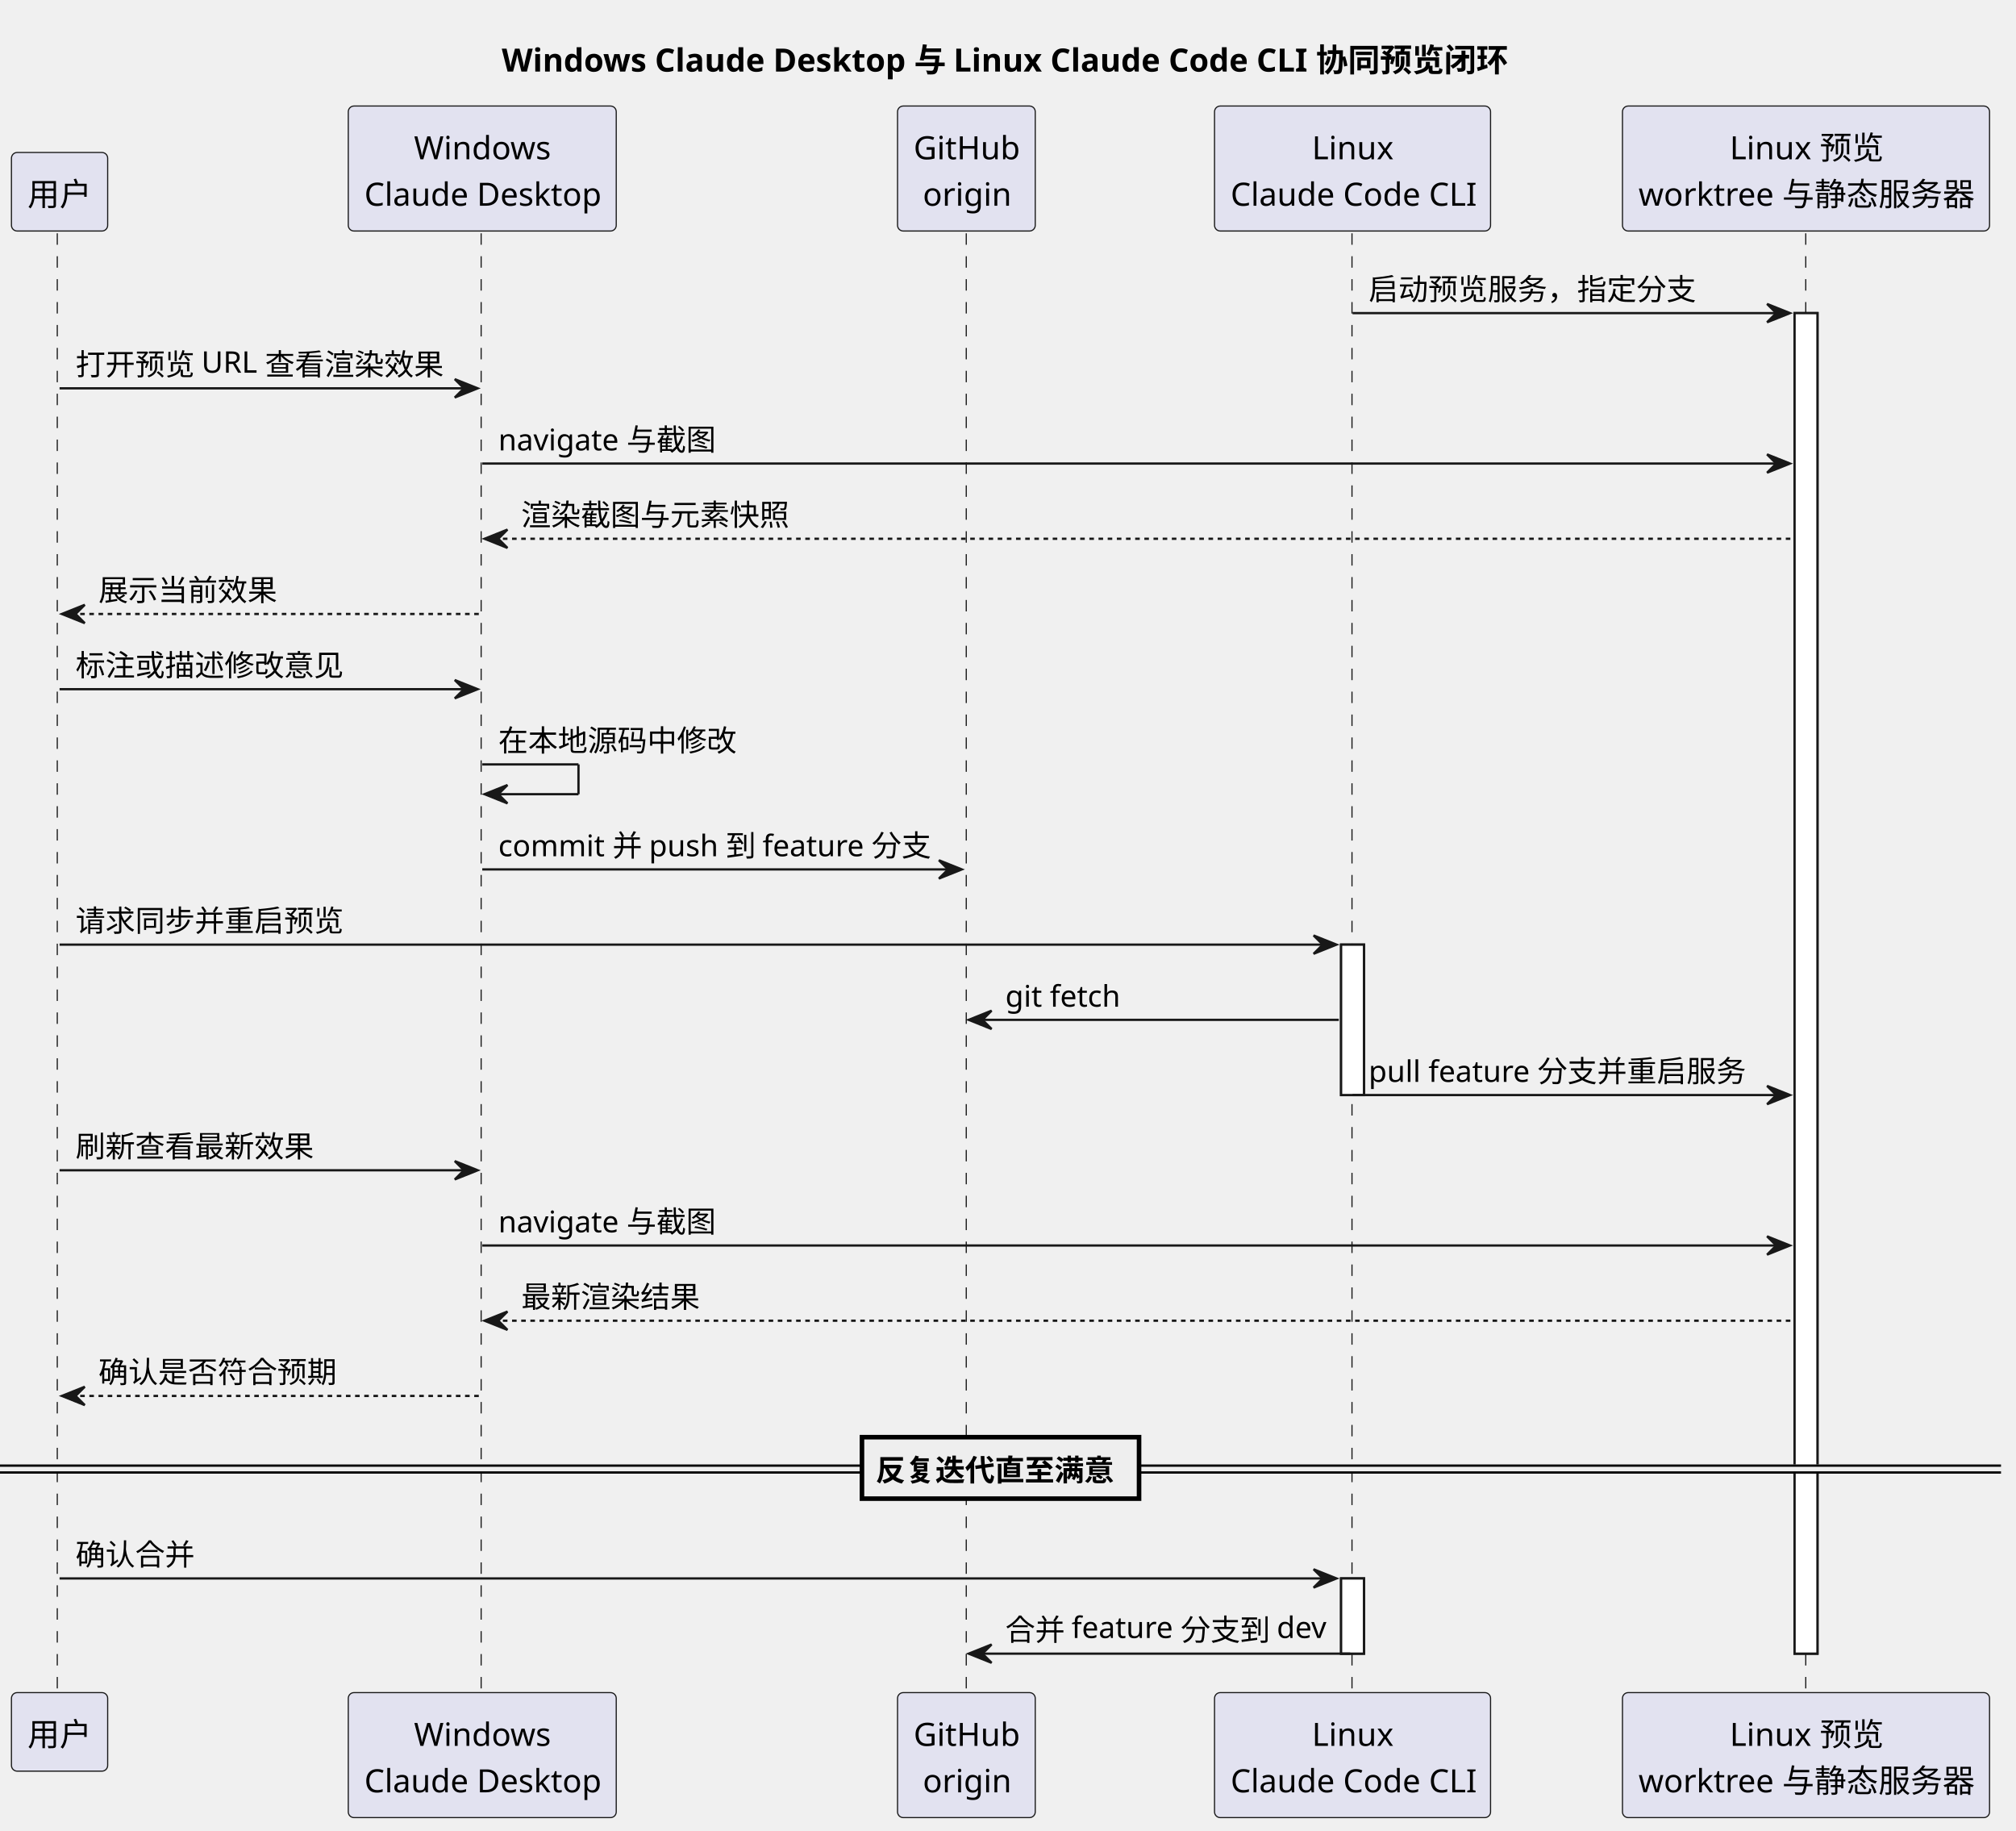
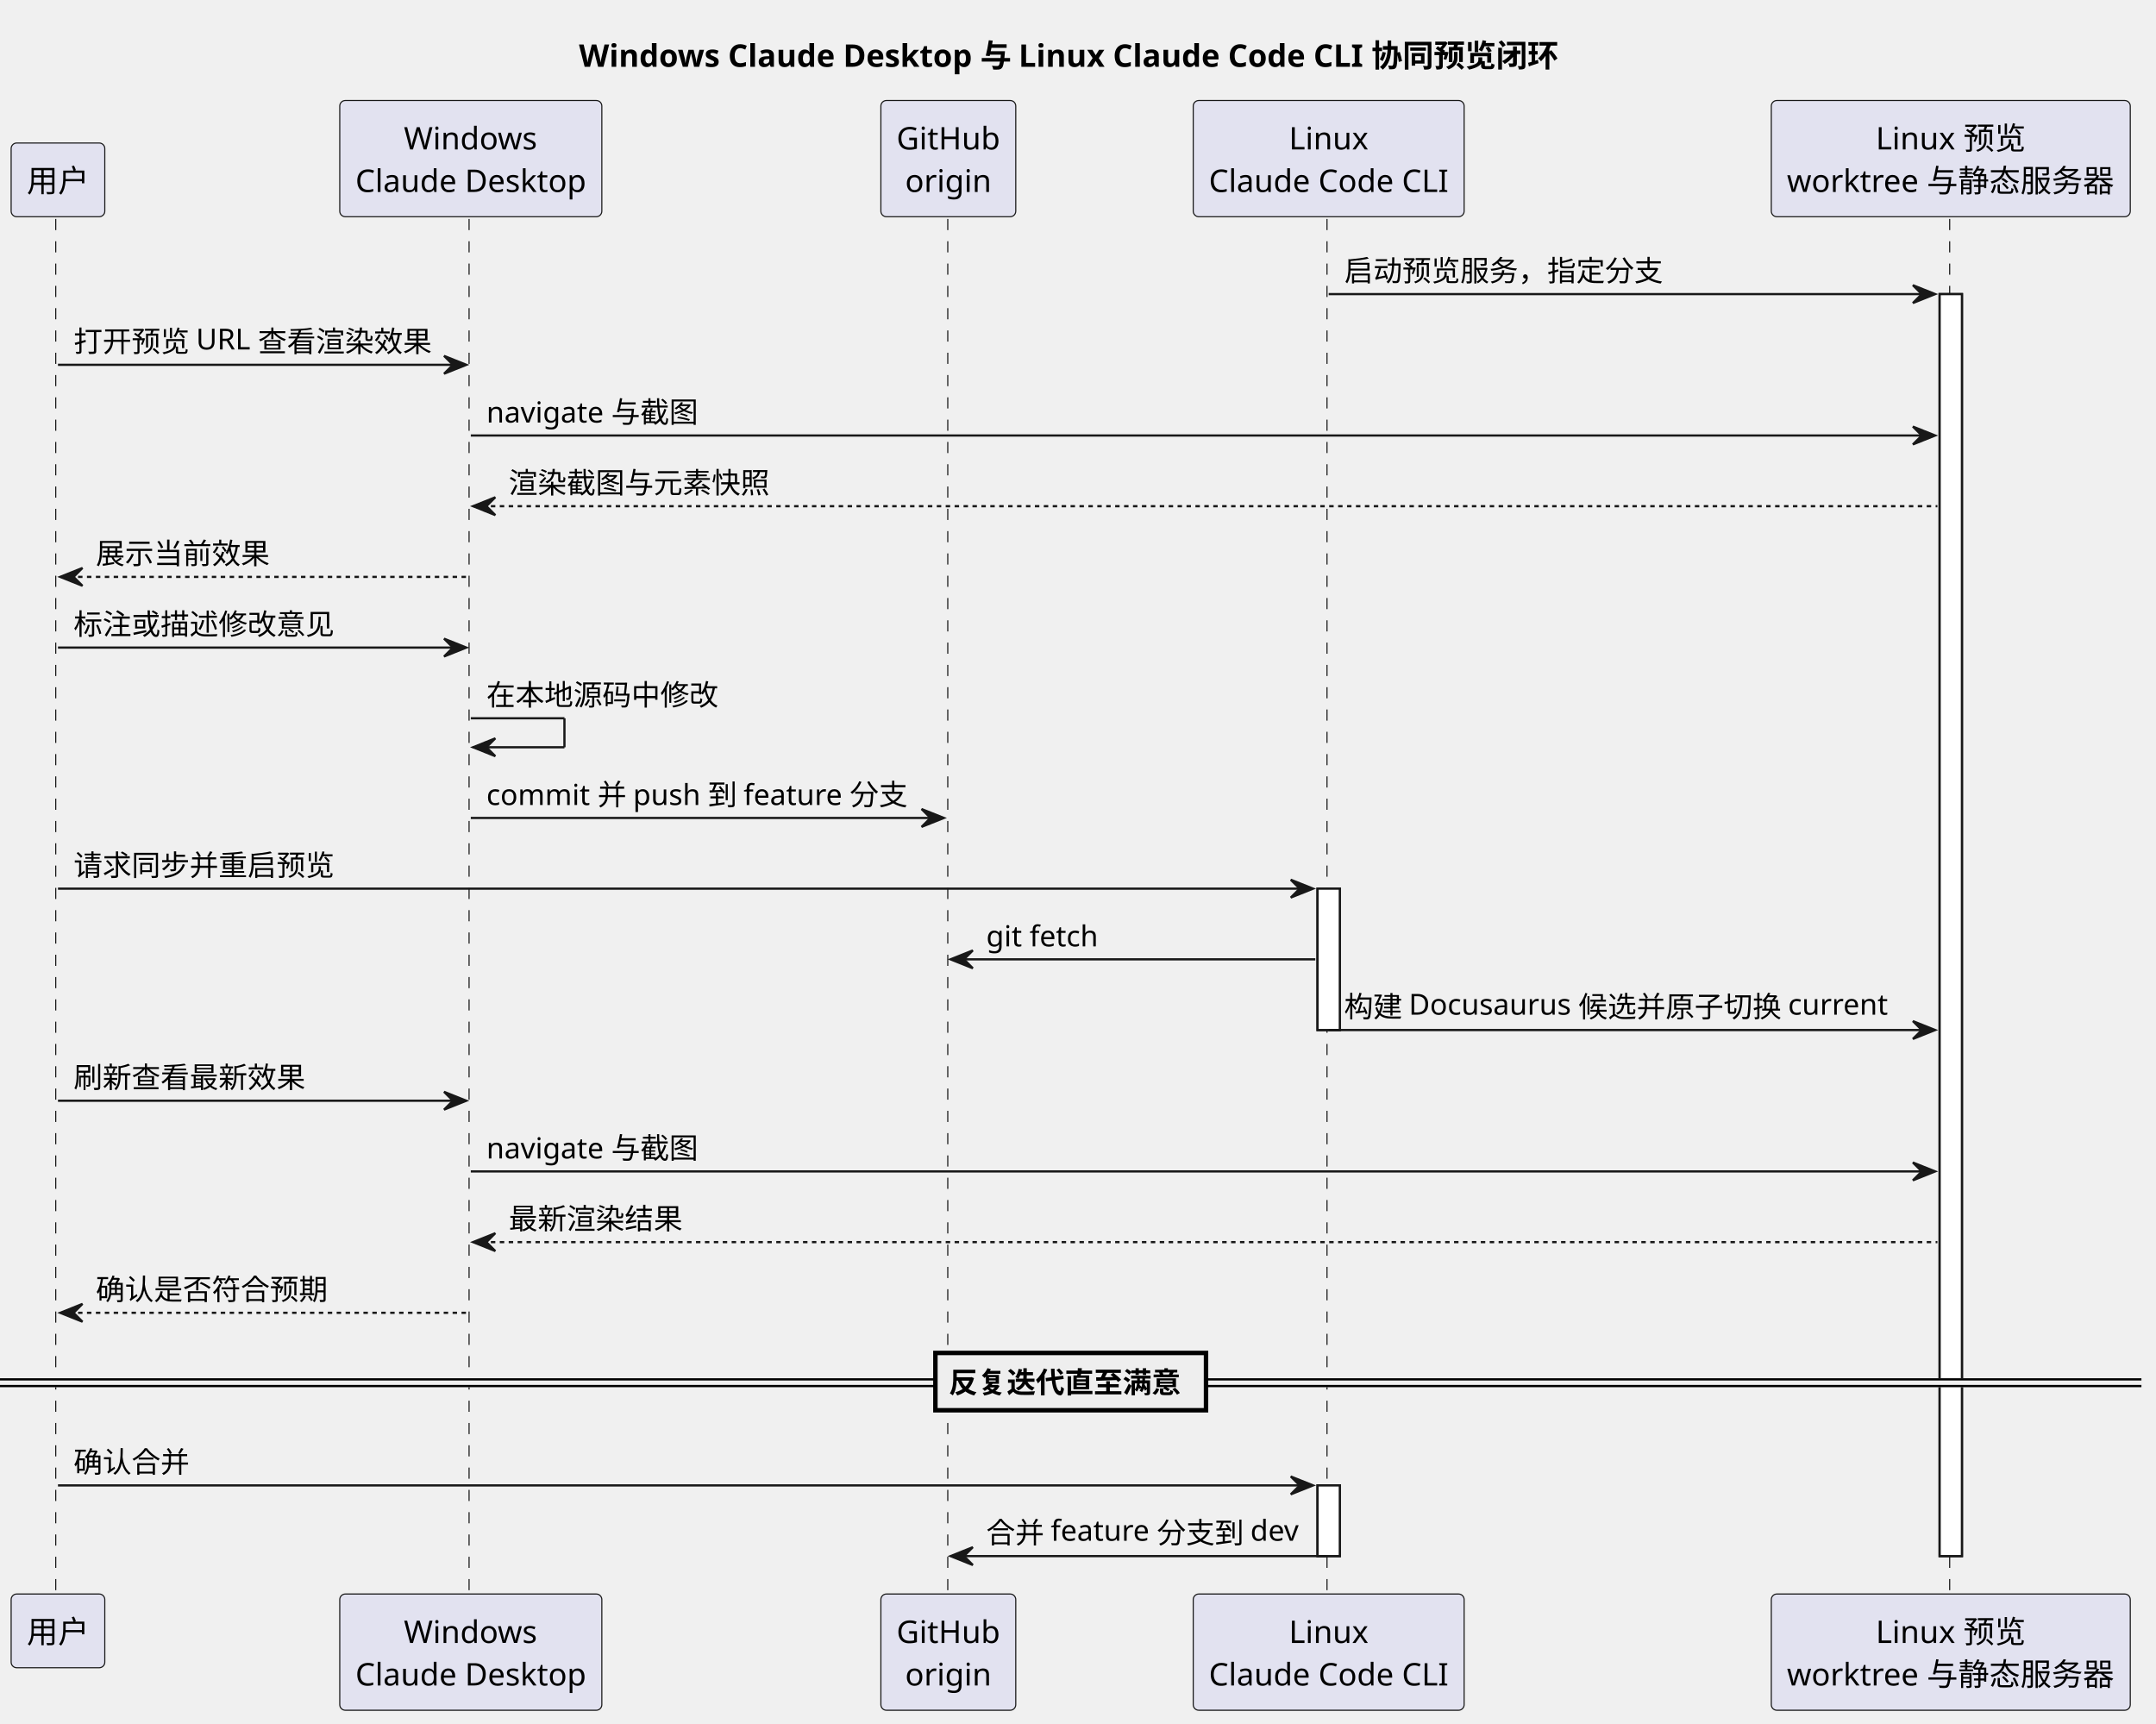
- <svg xmlns="http://www.w3.org/2000/svg" contentStyleType="text/css" data-diagram-type="SEQUENCE" height="799px" preserveAspectRatio="none" style="width:880px;height:799px;background:#FFFFFF;" version="1.1" viewBox="0 0 880 799" width="880px" zoomAndPan="magnify">
+ <svg xmlns="http://www.w3.org/2000/svg" contentStyleType="text/css" data-diagram-type="SEQUENCE" height="773px" preserveAspectRatio="none" style="width:967px;height:773px;background:#FFFFFF;" version="1.1" viewBox="0 0 967 773" width="967px" zoomAndPan="magnify">
  <defs />
  <g>
-     <text fill="#000000" font-family="sans-serif" font-size="14" font-weight="bold" lengthAdjust="spacing" textLength="434.418" x="219.018" y="31.24">Windows Claude Desktop 与 Linux Claude Code CLI 协同预览闭环</text>
+     <text fill="#000000" font-family="sans-serif" font-size="14" font-weight="bold" lengthAdjust="spacing" textLength="440.088" x="259.685" y="29.966">Windows Claude Desktop 与 Linux Claude Code CLI 协同预览闭环</text>
    <g>
-       <rect fill="#FFFFFF" height="65.648" style="stroke:#181818;stroke-width:1;" width="10" x="585.396" y="412.232" />
+       <rect fill="#FFFFFF" height="63.412" style="stroke:#181818;stroke-width:1;" width="10" x="590.934" y="398.558" />
    </g>
    <g>
-       <rect fill="#FFFFFF" height="32.824" style="stroke:#181818;stroke-width:1;" width="10" x="585.396" y="688.824" />
+       <rect fill="#FFFFFF" height="31.706" style="stroke:#181818;stroke-width:1;" width="10" x="590.934" y="666.206" />
    </g>
    <g>
-       <rect fill="#FFFFFF" height="585.008" style="stroke:#181818;stroke-width:1;" width="10" x="783.34" y="136.64" />
+       <rect fill="#FFFFFF" height="566.002" style="stroke:#181818;stroke-width:1;" width="10" x="869.959" y="131.91" />
    </g>
    <g class="participant-lifeline" data-entity-uid="part1" data-qualified-name="User" id="part1-lifeline">
      <g>
-         <rect fill="#000000" fill-opacity="0" height="637.832" width="8" x="22" y="101.816" />
-         <line style="stroke:#181818;stroke-width:0.5;stroke-dasharray:5,5;" x1="25" x2="25" y1="101.816" y2="739.648" />
+         <rect fill="#000000" fill-opacity="0" height="617.708" width="8" x="22" y="98.204" />
+         <line style="stroke:#181818;stroke-width:0.5;stroke-dasharray:5,5;" x1="25" x2="25" y1="98.204" y2="715.912" />
      </g>
    </g>
    <g class="participant-lifeline" data-entity-uid="part2" data-qualified-name="Win" id="part2-lifeline">
      <g>
-         <rect fill="#000000" fill-opacity="0" height="637.832" width="8" x="206.511" y="101.816" />
-         <line style="stroke:#181818;stroke-width:0.5;stroke-dasharray:5,5;" x1="210.026" x2="210.026" y1="101.816" y2="739.648" />
+         <rect fill="#000000" fill-opacity="0" height="617.708" width="8" x="207.161" y="98.204" />
+         <line style="stroke:#181818;stroke-width:0.5;stroke-dasharray:5,5;" x1="210.389" x2="210.389" y1="98.204" y2="715.912" />
      </g>
    </g>
    <g class="participant-lifeline" data-entity-uid="part3" data-qualified-name="Hub" id="part3-lifeline">
      <g>
-         <rect fill="#000000" fill-opacity="0" height="637.832" width="8" x="417.841" y="101.816" />
-         <line style="stroke:#181818;stroke-width:0.5;stroke-dasharray:5,5;" x1="421.783" x2="421.783" y1="101.816" y2="739.648" />
+         <rect fill="#000000" fill-opacity="0" height="617.708" width="8" x="421.338" y="98.204" />
+         <line style="stroke:#181818;stroke-width:0.5;stroke-dasharray:5,5;" x1="425.091" x2="425.091" y1="98.204" y2="715.912" />
      </g>
    </g>
    <g class="participant-lifeline" data-entity-uid="part4" data-qualified-name="Linux" id="part4-lifeline">
      <g>
-         <rect fill="#000000" fill-opacity="0" height="637.832" width="8" x="586.396" y="101.816" />
-         <line style="stroke:#181818;stroke-width:0.5;stroke-dasharray:5,5;" x1="590.155" x2="590.155" y1="101.816" y2="739.648" />
+         <rect fill="#000000" fill-opacity="0" height="617.708" width="8" x="591.934" y="98.204" />
+         <line style="stroke:#181818;stroke-width:0.5;stroke-dasharray:5,5;" x1="595.182" x2="595.182" y1="98.204" y2="715.912" />
      </g>
    </g>
    <g class="participant-lifeline" data-entity-uid="part5" data-qualified-name="Preview" id="part5-lifeline">
      <g>
-         <rect fill="#000000" fill-opacity="0" height="637.832" width="8" x="784.34" y="101.816" />
-         <line style="stroke:#181818;stroke-width:0.5;stroke-dasharray:5,5;" x1="788.225" x2="788.225" y1="101.816" y2="739.648" />
+         <rect fill="#000000" fill-opacity="0" height="617.708" width="8" x="870.959" y="98.204" />
+         <line style="stroke:#181818;stroke-width:0.5;stroke-dasharray:5,5;" x1="874.459" x2="874.459" y1="98.204" y2="715.912" />
      </g>
    </g>
    <g class="participant participant-head" data-entity-uid="part1" data-qualified-name="User" id="part1-head">
-       <rect fill="#E2E2F0" height="34.272" rx="2.5" ry="2.5" style="stroke:#181818;stroke-width:0.5;" width="42" x="5" y="66.544" />
-       <text fill="#000000" font-family="sans-serif" font-size="14" lengthAdjust="spacing" textLength="28" x="12" y="89.784">用户</text>
+       <rect fill="#E2E2F0" height="33.068" rx="2.5" ry="2.5" style="stroke:#181818;stroke-width:0.5;" width="42" x="5" y="64.136" />
+       <text fill="#000000" font-family="sans-serif" font-size="14" lengthAdjust="spacing" textLength="28" x="12" y="86.102">用户</text>
    </g>
    <g class="participant participant-tail" data-entity-uid="part1" data-qualified-name="User" id="part1-tail">
-       <rect fill="#E2E2F0" height="34.272" rx="2.5" ry="2.5" style="stroke:#181818;stroke-width:0.5;" width="42" x="5" y="738.648" />
-       <text fill="#000000" font-family="sans-serif" font-size="14" lengthAdjust="spacing" textLength="28" x="12" y="761.888">用户</text>
+       <rect fill="#E2E2F0" height="33.068" rx="2.5" ry="2.5" style="stroke:#181818;stroke-width:0.5;" width="42" x="5" y="714.912" />
+       <text fill="#000000" font-family="sans-serif" font-size="14" lengthAdjust="spacing" textLength="28" x="12" y="736.878">用户</text>
    </g>
    <g class="participant participant-head" data-entity-uid="part2" data-qualified-name="Win" id="part2-head">
-       <rect fill="#E2E2F0" height="54.544" rx="2.5" ry="2.5" style="stroke:#181818;stroke-width:0.5;" width="116.97" x="152.026" y="46.272" />
-       <text fill="#000000" font-family="sans-serif" font-size="14" lengthAdjust="spacing" textLength="59.626" x="180.698" y="69.512">Windows</text>
-       <text fill="#000000" font-family="sans-serif" font-size="14" lengthAdjust="spacing" textLength="102.97" x="159.026" y="89.784">Claude Desktop</text>
+       <rect fill="#E2E2F0" height="52.136" rx="2.5" ry="2.5" style="stroke:#181818;stroke-width:0.5;" width="117.544" x="152.389" y="45.068" />
+       <text fill="#000000" font-family="sans-serif" font-size="14" lengthAdjust="spacing" textLength="60.074" x="181.124" y="67.034">Windows</text>
+       <text fill="#000000" font-family="sans-serif" font-size="14" lengthAdjust="spacing" textLength="103.544" x="159.389" y="86.102">Claude Desktop</text>
    </g>
    <g class="participant participant-tail" data-entity-uid="part2" data-qualified-name="Win" id="part2-tail">
-       <rect fill="#E2E2F0" height="54.544" rx="2.5" ry="2.5" style="stroke:#181818;stroke-width:0.5;" width="116.97" x="152.026" y="738.648" />
-       <text fill="#000000" font-family="sans-serif" font-size="14" lengthAdjust="spacing" textLength="59.626" x="180.698" y="761.888">Windows</text>
-       <text fill="#000000" font-family="sans-serif" font-size="14" lengthAdjust="spacing" textLength="102.97" x="159.026" y="782.16">Claude Desktop</text>
+       <rect fill="#E2E2F0" height="52.136" rx="2.5" ry="2.5" style="stroke:#181818;stroke-width:0.5;" width="117.544" x="152.389" y="714.912" />
+       <text fill="#000000" font-family="sans-serif" font-size="14" lengthAdjust="spacing" textLength="60.074" x="181.124" y="736.878">Windows</text>
+       <text fill="#000000" font-family="sans-serif" font-size="14" lengthAdjust="spacing" textLength="103.544" x="159.389" y="755.946">Claude Desktop</text>
    </g>
    <g class="participant participant-head" data-entity-uid="part3" data-qualified-name="Hub" id="part3-head">
-       <rect fill="#E2E2F0" height="54.544" rx="2.5" ry="2.5" style="stroke:#181818;stroke-width:0.5;" width="60.116" x="391.783" y="46.272" />
-       <text fill="#000000" font-family="sans-serif" font-size="14" lengthAdjust="spacing" textLength="46.116" x="398.783" y="69.512">GitHub</text>
-       <text fill="#000000" font-family="sans-serif" font-size="14" lengthAdjust="spacing" textLength="38.052" x="402.815" y="89.784">origin</text>
+       <rect fill="#E2E2F0" height="52.136" rx="2.5" ry="2.5" style="stroke:#181818;stroke-width:0.5;" width="60.494" x="395.091" y="45.068" />
+       <text fill="#000000" font-family="sans-serif" font-size="14" lengthAdjust="spacing" textLength="46.494" x="402.091" y="67.034">GitHub</text>
+       <text fill="#000000" font-family="sans-serif" font-size="14" lengthAdjust="spacing" textLength="38.738" x="405.969" y="86.102">origin</text>
    </g>
    <g class="participant participant-tail" data-entity-uid="part3" data-qualified-name="Hub" id="part3-tail">
-       <rect fill="#E2E2F0" height="54.544" rx="2.5" ry="2.5" style="stroke:#181818;stroke-width:0.5;" width="60.116" x="391.783" y="738.648" />
-       <text fill="#000000" font-family="sans-serif" font-size="14" lengthAdjust="spacing" textLength="46.116" x="398.783" y="761.888">GitHub</text>
-       <text fill="#000000" font-family="sans-serif" font-size="14" lengthAdjust="spacing" textLength="38.052" x="402.815" y="782.16">origin</text>
+       <rect fill="#E2E2F0" height="52.136" rx="2.5" ry="2.5" style="stroke:#181818;stroke-width:0.5;" width="60.494" x="395.091" y="714.912" />
+       <text fill="#000000" font-family="sans-serif" font-size="14" lengthAdjust="spacing" textLength="46.494" x="402.091" y="736.878">GitHub</text>
+       <text fill="#000000" font-family="sans-serif" font-size="14" lengthAdjust="spacing" textLength="38.738" x="405.969" y="755.946">origin</text>
    </g>
    <g class="participant participant-head" data-entity-uid="part4" data-qualified-name="Linux" id="part4-head">
-       <rect fill="#E2E2F0" height="54.544" rx="2.5" ry="2.5" style="stroke:#181818;stroke-width:0.5;" width="120.484" x="530.155" y="46.272" />
-       <text fill="#000000" font-family="sans-serif" font-size="14" lengthAdjust="spacing" textLength="35.462" x="572.665" y="69.512">Linux</text>
-       <text fill="#000000" font-family="sans-serif" font-size="14" lengthAdjust="spacing" textLength="106.484" x="537.155" y="89.784">Claude Code CLI</text>
+       <rect fill="#E2E2F0" height="52.136" rx="2.5" ry="2.5" style="stroke:#181818;stroke-width:0.5;" width="121.506" x="535.182" y="45.068" />
+       <text fill="#000000" font-family="sans-serif" font-size="14" lengthAdjust="spacing" textLength="35.658" x="578.106" y="67.034">Linux</text>
+       <text fill="#000000" font-family="sans-serif" font-size="14" lengthAdjust="spacing" textLength="107.506" x="542.182" y="86.102">Claude Code CLI</text>
    </g>
    <g class="participant participant-tail" data-entity-uid="part4" data-qualified-name="Linux" id="part4-tail">
-       <rect fill="#E2E2F0" height="54.544" rx="2.5" ry="2.5" style="stroke:#181818;stroke-width:0.5;" width="120.484" x="530.155" y="738.648" />
-       <text fill="#000000" font-family="sans-serif" font-size="14" lengthAdjust="spacing" textLength="35.462" x="572.665" y="761.888">Linux</text>
-       <text fill="#000000" font-family="sans-serif" font-size="14" lengthAdjust="spacing" textLength="106.484" x="537.155" y="782.16">Claude Code CLI</text>
+       <rect fill="#E2E2F0" height="52.136" rx="2.5" ry="2.5" style="stroke:#181818;stroke-width:0.5;" width="121.506" x="535.182" y="714.912" />
+       <text fill="#000000" font-family="sans-serif" font-size="14" lengthAdjust="spacing" textLength="35.658" x="578.106" y="736.878">Linux</text>
+       <text fill="#000000" font-family="sans-serif" font-size="14" lengthAdjust="spacing" textLength="107.506" x="542.182" y="755.946">Claude Code CLI</text>
    </g>
    <g class="participant participant-head" data-entity-uid="part5" data-qualified-name="Preview" id="part5-head">
-       <rect fill="#E2E2F0" height="54.544" rx="2.5" ry="2.5" style="stroke:#181818;stroke-width:0.5;" width="160.229" x="708.225" y="46.272" />
-       <text fill="#000000" font-family="sans-serif" font-size="14" lengthAdjust="spacing" textLength="66.598" x="755.041" y="69.512">Linux 预览</text>
-       <text fill="#000000" font-family="sans-serif" font-size="14" lengthAdjust="spacing" textLength="146.229" x="715.225" y="89.784">worktree 与静态服务器</text>
+       <rect fill="#E2E2F0" height="52.136" rx="2.5" ry="2.5" style="stroke:#181818;stroke-width:0.5;" width="160.999" x="794.459" y="45.068" />
+       <text fill="#000000" font-family="sans-serif" font-size="14" lengthAdjust="spacing" textLength="67.298" x="841.31" y="67.034">Linux 预览</text>
+       <text fill="#000000" font-family="sans-serif" font-size="14" lengthAdjust="spacing" textLength="146.999" x="801.459" y="86.102">worktree 与静态服务器</text>
    </g>
    <g class="participant participant-tail" data-entity-uid="part5" data-qualified-name="Preview" id="part5-tail">
-       <rect fill="#E2E2F0" height="54.544" rx="2.5" ry="2.5" style="stroke:#181818;stroke-width:0.5;" width="160.229" x="708.225" y="738.648" />
-       <text fill="#000000" font-family="sans-serif" font-size="14" lengthAdjust="spacing" textLength="66.598" x="755.041" y="761.888">Linux 预览</text>
-       <text fill="#000000" font-family="sans-serif" font-size="14" lengthAdjust="spacing" textLength="146.229" x="715.225" y="782.16">worktree 与静态服务器</text>
+       <rect fill="#E2E2F0" height="52.136" rx="2.5" ry="2.5" style="stroke:#181818;stroke-width:0.5;" width="160.999" x="794.459" y="714.912" />
+       <text fill="#000000" font-family="sans-serif" font-size="14" lengthAdjust="spacing" textLength="67.298" x="841.31" y="736.878">Linux 预览</text>
+       <text fill="#000000" font-family="sans-serif" font-size="14" lengthAdjust="spacing" textLength="146.999" x="801.459" y="755.946">worktree 与静态服务器</text>
    </g>
    <g>
-       <rect fill="#FFFFFF" height="65.648" style="stroke:#181818;stroke-width:1;" width="10" x="585.396" y="412.232" />
+       <rect fill="#FFFFFF" height="63.412" style="stroke:#181818;stroke-width:1;" width="10" x="590.934" y="398.558" />
    </g>
    <g>
-       <rect fill="#FFFFFF" height="32.824" style="stroke:#181818;stroke-width:1;" width="10" x="585.396" y="688.824" />
+       <rect fill="#FFFFFF" height="31.706" style="stroke:#181818;stroke-width:1;" width="10" x="590.934" y="666.206" />
    </g>
    <g>
-       <rect fill="#FFFFFF" height="585.008" style="stroke:#181818;stroke-width:1;" width="10" x="783.34" y="136.64" />
+       <rect fill="#FFFFFF" height="566.002" style="stroke:#181818;stroke-width:1;" width="10" x="869.959" y="131.91" />
    </g>
    <g class="message" data-entity-1="part4" data-entity-2="part5" id="msg1">
-       <polygon fill="#181818" points="771.34,132.64,781.34,136.64,771.34,140.64,775.34,136.64" style="stroke:#181818;stroke-width:1;" />
-       <line style="stroke:#181818;stroke-width:1;" x1="590.396" x2="777.34" y1="136.64" y2="136.64" />
-       <text fill="#000000" font-family="sans-serif" font-size="13" lengthAdjust="spacing" textLength="143" x="597.396" y="130.896">启动预览服务，指定分支</text>
+       <polygon fill="#181818" points="857.959,127.91,867.959,131.91,857.959,135.91,861.959,131.91" style="stroke:#181818;stroke-width:1;" />
+       <line style="stroke:#181818;stroke-width:1;" x1="595.934" x2="863.959" y1="131.91" y2="131.91" />
+       <text fill="#000000" font-family="sans-serif" font-size="13" lengthAdjust="spacing" textLength="143" x="602.934" y="126.101">启动预览服务，指定分支</text>
    </g>
    <g class="message" data-entity-1="part1" data-entity-2="part2" id="msg2">
-       <polygon fill="#181818" points="198.511,165.464,208.511,169.464,198.511,173.464,202.511,169.464" style="stroke:#181818;stroke-width:1;" />
-       <line style="stroke:#181818;stroke-width:1;" x1="26" x2="204.511" y1="169.464" y2="169.464" />
-       <text fill="#000000" font-family="sans-serif" font-size="13" lengthAdjust="spacing" textLength="160.511" x="33" y="163.72">打开预览 URL 查看渲染效果</text>
+       <polygon fill="#181818" points="199.161,159.616,209.161,163.616,199.161,167.616,203.161,163.616" style="stroke:#181818;stroke-width:1;" />
+       <line style="stroke:#181818;stroke-width:1;" x1="26" x2="205.161" y1="163.616" y2="163.616" />
+       <text fill="#000000" font-family="sans-serif" font-size="13" lengthAdjust="spacing" textLength="161.161" x="33" y="157.807">打开预览 URL 查看渲染效果</text>
    </g>
    <g class="message" data-entity-1="part2" data-entity-2="part5" id="msg3">
-       <polygon fill="#181818" points="771.34,198.288,781.34,202.288,771.34,206.288,775.34,202.288" style="stroke:#181818;stroke-width:1;" />
-       <line style="stroke:#181818;stroke-width:1;" x1="210.511" x2="777.34" y1="202.288" y2="202.288" />
-       <text fill="#000000" font-family="sans-serif" font-size="13" lengthAdjust="spacing" textLength="94.263" x="217.511" y="196.544">navigate 与截图</text>
+       <polygon fill="#181818" points="857.959,191.322,867.959,195.322,857.959,199.322,861.959,195.322" style="stroke:#181818;stroke-width:1;" />
+       <line style="stroke:#181818;stroke-width:1;" x1="211.161" x2="863.959" y1="195.322" y2="195.322" />
+       <text fill="#000000" font-family="sans-serif" font-size="13" lengthAdjust="spacing" textLength="94.978" x="218.161" y="189.513">navigate 与截图</text>
    </g>
    <g class="message" data-entity-1="part5" data-entity-2="part2" id="msg4">
-       <polygon fill="#181818" points="221.511,231.112,211.511,235.112,221.511,239.112,217.511,235.112" style="stroke:#181818;stroke-width:1;" />
-       <line style="stroke:#181818;stroke-width:1;stroke-dasharray:2,2;" x1="215.511" x2="782.34" y1="235.112" y2="235.112" />
-       <text fill="#000000" font-family="sans-serif" font-size="13" lengthAdjust="spacing" textLength="117" x="227.511" y="229.368">渲染截图与元素快照</text>
+       <polygon fill="#181818" points="222.161,223.028,212.161,227.028,222.161,231.028,218.161,227.028" style="stroke:#181818;stroke-width:1;" />
+       <line style="stroke:#181818;stroke-width:1;stroke-dasharray:2,2;" x1="216.161" x2="868.959" y1="227.028" y2="227.028" />
+       <text fill="#000000" font-family="sans-serif" font-size="13" lengthAdjust="spacing" textLength="117" x="228.161" y="221.219">渲染截图与元素快照</text>
    </g>
    <g class="message" data-entity-1="part2" data-entity-2="part1" id="msg5">
-       <polygon fill="#181818" points="37,263.936,27,267.936,37,271.936,33,267.936" style="stroke:#181818;stroke-width:1;" />
-       <line style="stroke:#181818;stroke-width:1;stroke-dasharray:2,2;" x1="31" x2="209.511" y1="267.936" y2="267.936" />
-       <text fill="#000000" font-family="sans-serif" font-size="13" lengthAdjust="spacing" textLength="78" x="43" y="262.192">展示当前效果</text>
+       <polygon fill="#181818" points="37,254.734,27,258.734,37,262.734,33,258.734" style="stroke:#181818;stroke-width:1;" />
+       <line style="stroke:#181818;stroke-width:1;stroke-dasharray:2,2;" x1="31" x2="210.161" y1="258.734" y2="258.734" />
+       <text fill="#000000" font-family="sans-serif" font-size="13" lengthAdjust="spacing" textLength="78" x="43" y="252.925">展示当前效果</text>
    </g>
    <g class="message" data-entity-1="part1" data-entity-2="part2" id="msg6">
-       <polygon fill="#181818" points="198.511,296.76,208.511,300.76,198.511,304.76,202.511,300.76" style="stroke:#181818;stroke-width:1;" />
-       <line style="stroke:#181818;stroke-width:1;" x1="26" x2="204.511" y1="300.76" y2="300.76" />
-       <text fill="#000000" font-family="sans-serif" font-size="13" lengthAdjust="spacing" textLength="117" x="33" y="295.016">标注或描述修改意见</text>
+       <polygon fill="#181818" points="199.161,286.44,209.161,290.44,199.161,294.44,203.161,290.44" style="stroke:#181818;stroke-width:1;" />
+       <line style="stroke:#181818;stroke-width:1;" x1="26" x2="205.161" y1="290.44" y2="290.44" />
+       <text fill="#000000" font-family="sans-serif" font-size="13" lengthAdjust="spacing" textLength="117" x="33" y="284.631">标注或描述修改意见</text>
    </g>
    <g class="message" data-entity-1="part2" data-entity-2="part2" id="msg7">
-       <line style="stroke:#181818;stroke-width:1;" x1="210.511" x2="252.511" y1="333.584" y2="333.584" />
-       <line style="stroke:#181818;stroke-width:1;" x1="252.511" x2="252.511" y1="333.584" y2="346.584" />
-       <line style="stroke:#181818;stroke-width:1;" x1="211.511" x2="252.511" y1="346.584" y2="346.584" />
-       <polygon fill="#181818" points="221.511,342.584,211.511,346.584,221.511,350.584,217.511,346.584" style="stroke:#181818;stroke-width:1;" />
-       <text fill="#000000" font-family="sans-serif" font-size="13" lengthAdjust="spacing" textLength="104" x="217.511" y="327.84">在本地源码中修改</text>
+       <line style="stroke:#181818;stroke-width:1;" x1="211.161" x2="253.161" y1="322.146" y2="322.146" />
+       <line style="stroke:#181818;stroke-width:1;" x1="253.161" x2="253.161" y1="322.146" y2="335.146" />
+       <line style="stroke:#181818;stroke-width:1;" x1="212.161" x2="253.161" y1="335.146" y2="335.146" />
+       <polygon fill="#181818" points="222.161,331.146,212.161,335.146,222.161,339.146,218.161,335.146" style="stroke:#181818;stroke-width:1;" />
+       <text fill="#000000" font-family="sans-serif" font-size="13" lengthAdjust="spacing" textLength="104" x="218.161" y="316.337">在本地源码中修改</text>
    </g>
    <g class="message" data-entity-1="part2" data-entity-2="part3" id="msg8">
-       <polygon fill="#181818" points="409.841,375.408,419.841,379.408,409.841,383.408,413.841,379.408" style="stroke:#181818;stroke-width:1;" />
-       <line style="stroke:#181818;stroke-width:1;" x1="210.511" x2="415.841" y1="379.408" y2="379.408" />
-       <text fill="#000000" font-family="sans-serif" font-size="13" lengthAdjust="spacing" textLength="187.33" x="217.511" y="373.664">commit 并 push 到 feature 分支</text>
+       <polygon fill="#181818" points="413.338,362.852,423.338,366.852,413.338,370.852,417.338,366.852" style="stroke:#181818;stroke-width:1;" />
+       <line style="stroke:#181818;stroke-width:1;" x1="211.161" x2="419.338" y1="366.852" y2="366.852" />
+       <text fill="#000000" font-family="sans-serif" font-size="13" lengthAdjust="spacing" textLength="190.177" x="218.161" y="361.043">commit 并 push 到 feature 分支</text>
    </g>
    <g class="message" data-entity-1="part1" data-entity-2="part4" id="msg9">
-       <polygon fill="#181818" points="573.396,408.232,583.396,412.232,573.396,416.232,577.396,412.232" style="stroke:#181818;stroke-width:1;" />
-       <line style="stroke:#181818;stroke-width:1;" x1="26" x2="579.396" y1="412.232" y2="412.232" />
-       <text fill="#000000" font-family="sans-serif" font-size="13" lengthAdjust="spacing" textLength="117" x="33" y="406.488">请求同步并重启预览</text>
+       <polygon fill="#181818" points="578.934,394.558,588.934,398.558,578.934,402.558,582.934,398.558" style="stroke:#181818;stroke-width:1;" />
+       <line style="stroke:#181818;stroke-width:1;" x1="26" x2="584.934" y1="398.558" y2="398.558" />
+       <text fill="#000000" font-family="sans-serif" font-size="13" lengthAdjust="spacing" textLength="117" x="33" y="392.749">请求同步并重启预览</text>
    </g>
    <g class="message" data-entity-1="part4" data-entity-2="part3" id="msg10">
-       <polygon fill="#181818" points="432.841,441.056,422.841,445.056,432.841,449.056,428.841,445.056" style="stroke:#181818;stroke-width:1;" />
-       <line style="stroke:#181818;stroke-width:1;" x1="426.841" x2="584.396" y1="445.056" y2="445.056" />
-       <text fill="#000000" font-family="sans-serif" font-size="13" lengthAdjust="spacing" textLength="49.569" x="438.841" y="439.312">git fetch</text>
+       <polygon fill="#181818" points="436.338,426.264,426.338,430.264,436.338,434.264,432.338,430.264" style="stroke:#181818;stroke-width:1;" />
+       <line style="stroke:#181818;stroke-width:1;" x1="430.338" x2="589.934" y1="430.264" y2="430.264" />
+       <text fill="#000000" font-family="sans-serif" font-size="13" lengthAdjust="spacing" textLength="50.193" x="442.338" y="424.455">git fetch</text>
    </g>
    <g class="message" data-entity-1="part4" data-entity-2="part5" id="msg11">
-       <polygon fill="#181818" points="771.34,473.88,781.34,477.88,771.34,481.88,775.34,477.88" style="stroke:#181818;stroke-width:1;" />
-       <line style="stroke:#181818;stroke-width:1;" x1="590.396" x2="777.34" y1="477.88" y2="477.88" />
-       <text fill="#000000" font-family="sans-serif" font-size="13" lengthAdjust="spacing" textLength="163.943" x="597.396" y="472.136">pull feature 分支并重启服务</text>
+       <polygon fill="#181818" points="857.959,457.97,867.959,461.97,857.959,465.97,861.959,461.97" style="stroke:#181818;stroke-width:1;" />
+       <line style="stroke:#181818;stroke-width:1;" x1="595.934" x2="863.959" y1="461.97" y2="461.97" />
+       <text fill="#000000" font-family="sans-serif" font-size="13" lengthAdjust="spacing" textLength="245.024" x="602.934" y="456.161">构建 Docusaurus 候选并原子切换 current</text>
    </g>
    <g class="message" data-entity-1="part1" data-entity-2="part2" id="msg12">
-       <polygon fill="#181818" points="198.511,506.704,208.511,510.704,198.511,514.704,202.511,510.704" style="stroke:#181818;stroke-width:1;" />
-       <line style="stroke:#181818;stroke-width:1;" x1="26" x2="204.511" y1="510.704" y2="510.704" />
-       <text fill="#000000" font-family="sans-serif" font-size="13" lengthAdjust="spacing" textLength="104" x="33" y="504.96">刷新查看最新效果</text>
+       <polygon fill="#181818" points="199.161,489.676,209.161,493.676,199.161,497.676,203.161,493.676" style="stroke:#181818;stroke-width:1;" />
+       <line style="stroke:#181818;stroke-width:1;" x1="26" x2="205.161" y1="493.676" y2="493.676" />
+       <text fill="#000000" font-family="sans-serif" font-size="13" lengthAdjust="spacing" textLength="104" x="33" y="487.867">刷新查看最新效果</text>
    </g>
    <g class="message" data-entity-1="part2" data-entity-2="part5" id="msg13">
-       <polygon fill="#181818" points="771.34,539.528,781.34,543.528,771.34,547.528,775.34,543.528" style="stroke:#181818;stroke-width:1;" />
-       <line style="stroke:#181818;stroke-width:1;" x1="210.511" x2="777.34" y1="543.528" y2="543.528" />
-       <text fill="#000000" font-family="sans-serif" font-size="13" lengthAdjust="spacing" textLength="94.263" x="217.511" y="537.784">navigate 与截图</text>
+       <polygon fill="#181818" points="857.959,521.382,867.959,525.382,857.959,529.382,861.959,525.382" style="stroke:#181818;stroke-width:1;" />
+       <line style="stroke:#181818;stroke-width:1;" x1="211.161" x2="863.959" y1="525.382" y2="525.382" />
+       <text fill="#000000" font-family="sans-serif" font-size="13" lengthAdjust="spacing" textLength="94.978" x="218.161" y="519.573">navigate 与截图</text>
    </g>
    <g class="message" data-entity-1="part5" data-entity-2="part2" id="msg14">
-       <polygon fill="#181818" points="221.511,572.352,211.511,576.352,221.511,580.352,217.511,576.352" style="stroke:#181818;stroke-width:1;" />
-       <line style="stroke:#181818;stroke-width:1;stroke-dasharray:2,2;" x1="215.511" x2="782.34" y1="576.352" y2="576.352" />
-       <text fill="#000000" font-family="sans-serif" font-size="13" lengthAdjust="spacing" textLength="78" x="227.511" y="570.608">最新渲染结果</text>
+       <polygon fill="#181818" points="222.161,553.088,212.161,557.088,222.161,561.088,218.161,557.088" style="stroke:#181818;stroke-width:1;" />
+       <line style="stroke:#181818;stroke-width:1;stroke-dasharray:2,2;" x1="216.161" x2="868.959" y1="557.088" y2="557.088" />
+       <text fill="#000000" font-family="sans-serif" font-size="13" lengthAdjust="spacing" textLength="78" x="228.161" y="551.279">最新渲染结果</text>
    </g>
    <g class="message" data-entity-1="part2" data-entity-2="part1" id="msg15">
-       <polygon fill="#181818" points="37,605.176,27,609.176,37,613.176,33,609.176" style="stroke:#181818;stroke-width:1;" />
-       <line style="stroke:#181818;stroke-width:1;stroke-dasharray:2,2;" x1="31" x2="209.511" y1="609.176" y2="609.176" />
-       <text fill="#000000" font-family="sans-serif" font-size="13" lengthAdjust="spacing" textLength="104" x="43" y="603.432">确认是否符合预期</text>
+       <polygon fill="#181818" points="37,584.794,27,588.794,37,592.794,33,588.794" style="stroke:#181818;stroke-width:1;" />
+       <line style="stroke:#181818;stroke-width:1;stroke-dasharray:2,2;" x1="31" x2="210.161" y1="588.794" y2="588.794" />
+       <text fill="#000000" font-family="sans-serif" font-size="13" lengthAdjust="spacing" textLength="104" x="43" y="582.985">确认是否符合预期</text>
    </g>
-     <rect fill="#EEEEEE" height="3" style="stroke:#EEEEEE;stroke-width:1;" width="873.454" x="0" y="639.588" />
-     <line style="stroke:#000000;stroke-width:1;" x1="0" x2="873.454" y1="639.588" y2="639.588" />
-     <line style="stroke:#000000;stroke-width:1;" x1="0" x2="873.454" y1="642.588" y2="642.588" />
-     <rect fill="#EEEEEE" height="26.824" style="stroke:#000000;stroke-width:2;" width="120.951" x="376.252" y="627.176" />
-     <text fill="#000000" font-family="sans-serif" font-size="13" font-weight="bold" lengthAdjust="spacing" textLength="104" x="382.252" y="646.256">反复迭代直至满意</text>
+     <rect fill="#EEEEEE" height="3" style="stroke:#EEEEEE;stroke-width:1;" width="960.458" x="0" y="618.647" />
+     <line style="stroke:#000000;stroke-width:1;" x1="0" x2="960.458" y1="618.647" y2="618.647" />
+     <line style="stroke:#000000;stroke-width:1;" x1="0" x2="960.458" y1="621.647" y2="621.647" />
+     <rect fill="#EEEEEE" height="25.706" style="stroke:#000000;stroke-width:2;" width="121.38" x="419.539" y="606.794" />
+     <text fill="#000000" font-family="sans-serif" font-size="13" font-weight="bold" lengthAdjust="spacing" textLength="104" x="425.539" y="624.691">反复迭代直至满意</text>
    <g class="message" data-entity-1="part1" data-entity-2="part4" id="msg16">
-       <polygon fill="#181818" points="573.396,684.824,583.396,688.824,573.396,692.824,577.396,688.824" style="stroke:#181818;stroke-width:1;" />
-       <line style="stroke:#181818;stroke-width:1;" x1="26" x2="579.396" y1="688.824" y2="688.824" />
-       <text fill="#000000" font-family="sans-serif" font-size="13" lengthAdjust="spacing" textLength="52" x="33" y="683.08">确认合并</text>
+       <polygon fill="#181818" points="578.934,662.206,588.934,666.206,578.934,670.206,582.934,666.206" style="stroke:#181818;stroke-width:1;" />
+       <line style="stroke:#181818;stroke-width:1;" x1="26" x2="584.934" y1="666.206" y2="666.206" />
+       <text fill="#000000" font-family="sans-serif" font-size="13" lengthAdjust="spacing" textLength="52" x="33" y="660.397">确认合并</text>
    </g>
    <g class="message" data-entity-1="part4" data-entity-2="part3" id="msg17">
-       <polygon fill="#181818" points="432.841,717.648,422.841,721.648,432.841,725.648,428.841,721.648" style="stroke:#181818;stroke-width:1;" />
-       <line style="stroke:#181818;stroke-width:1;" x1="426.841" x2="589.396" y1="721.648" y2="721.648" />
-       <text fill="#000000" font-family="sans-serif" font-size="13" lengthAdjust="spacing" textLength="139.555" x="438.841" y="715.904">合并 feature 分支到 dev</text>
+       <polygon fill="#181818" points="436.338,693.912,426.338,697.912,436.338,701.912,432.338,697.912" style="stroke:#181818;stroke-width:1;" />
+       <line style="stroke:#181818;stroke-width:1;" x1="430.338" x2="594.934" y1="697.912" y2="697.912" />
+       <text fill="#000000" font-family="sans-serif" font-size="13" lengthAdjust="spacing" textLength="141.596" x="442.338" y="692.103">合并 feature 分支到 dev</text>
    </g>
  </g>
</svg>
